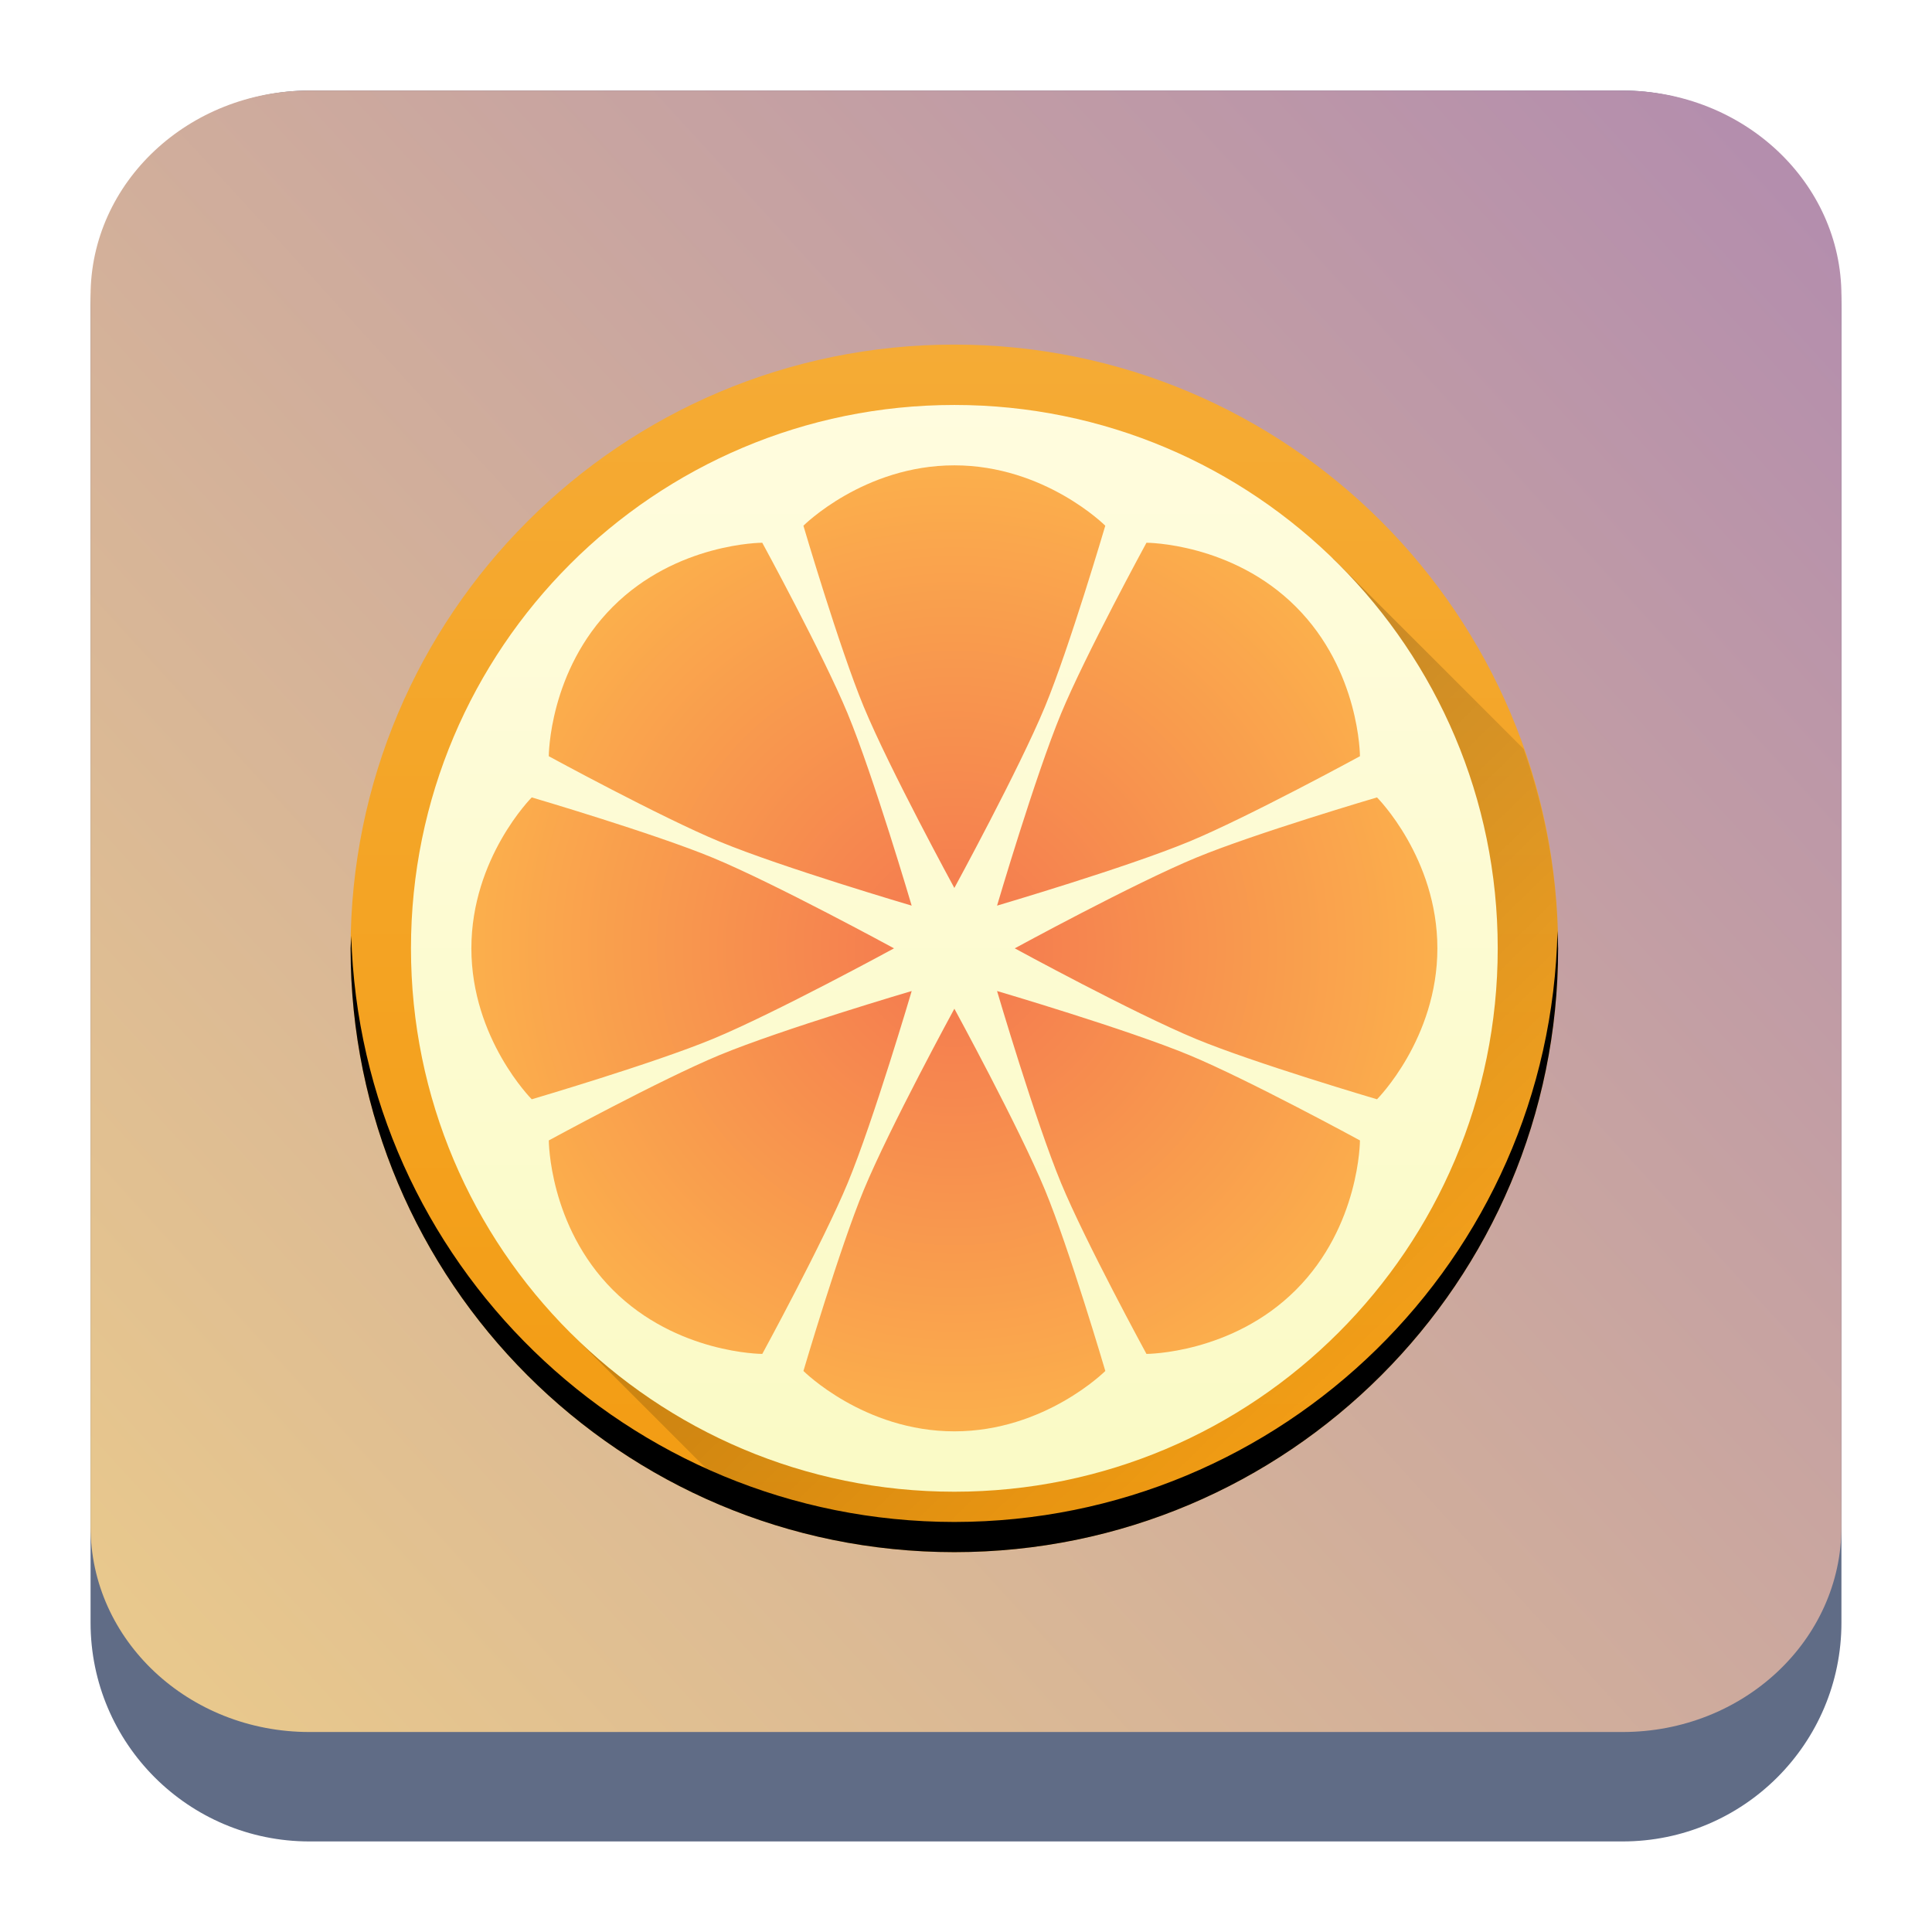
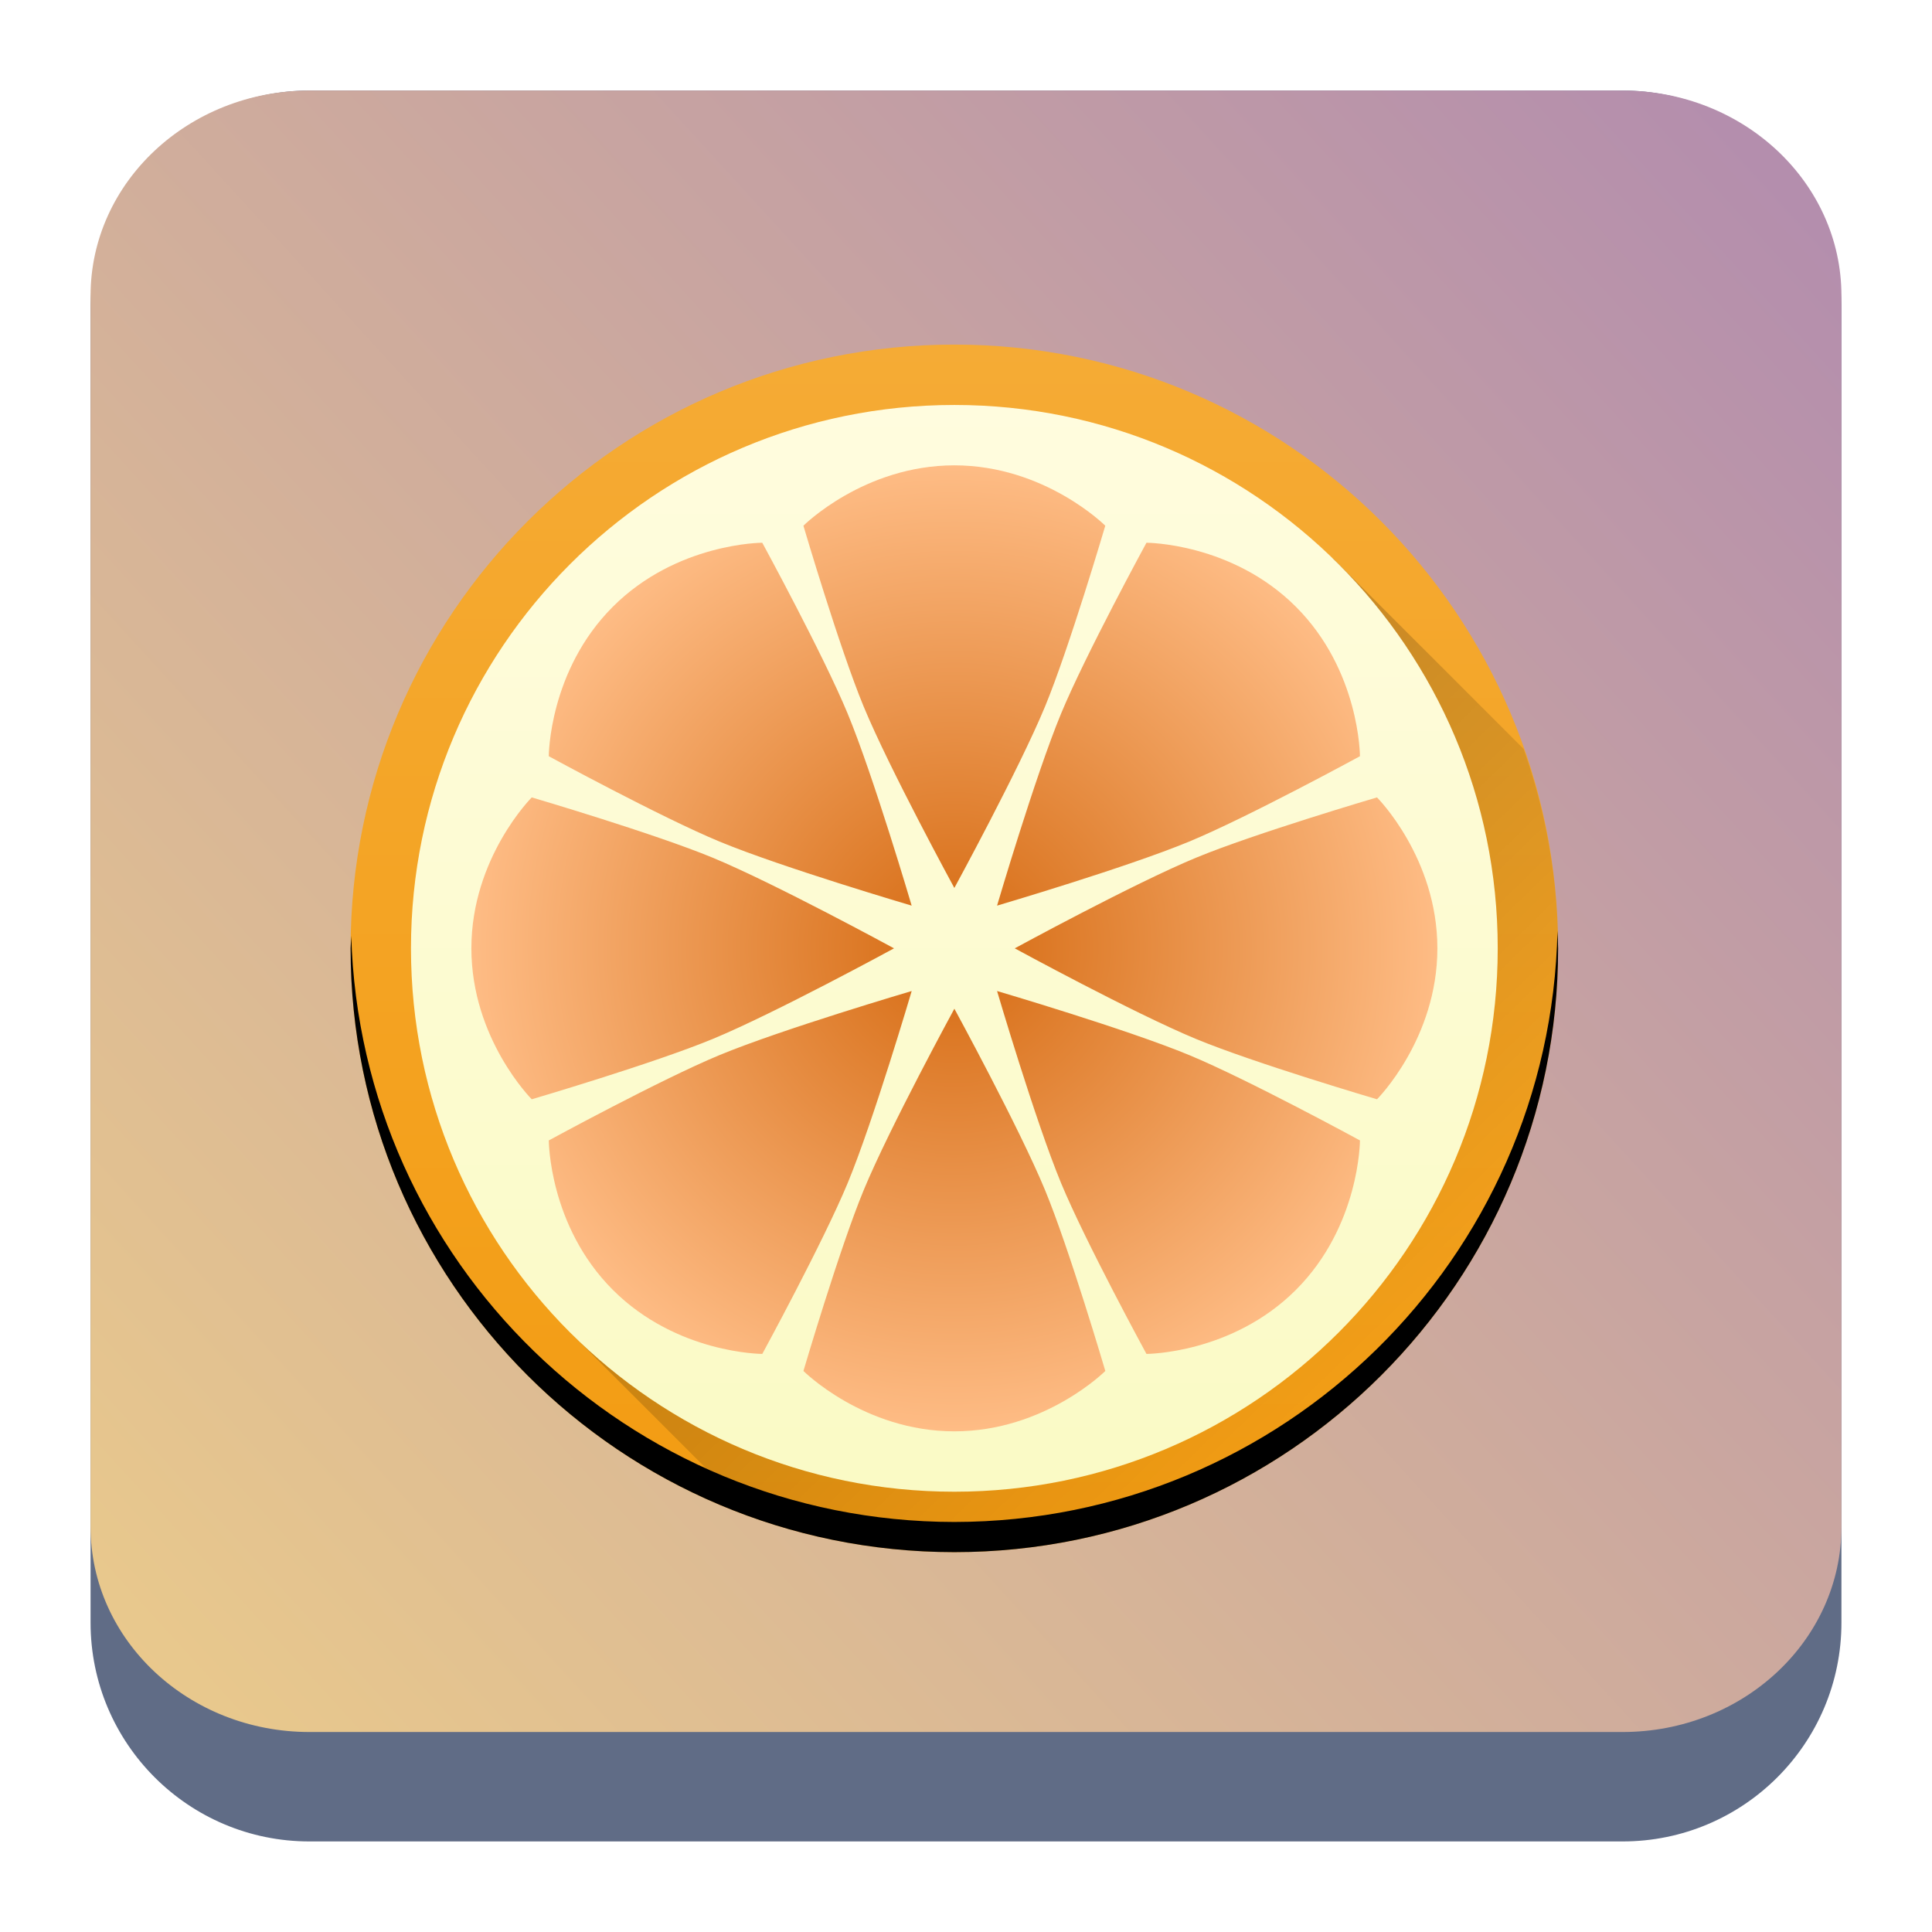
<svg xmlns="http://www.w3.org/2000/svg" xmlns:xlink="http://www.w3.org/1999/xlink" width="64" height="64" version="1.1" id="svg57">
  <defs id="defs31">
+     <linearGradient id="linearGradient1032">
+       <stop style="stop-color:#d56a11;stop-opacity:1" offset="0" id="stop1028" />
+       <stop style="stop-color:#febc85;stop-opacity:1" offset="1" id="stop1030" />
+     </linearGradient>
    <linearGradient id="a" y1="543.8" y2="513.8" x2="0" gradientUnits="userSpaceOnUse" gradientTransform="matrix(1.125,0,0,1,-51.07,0)">
      <stop stop-color="#197cf1" id="stop2" />
      <stop offset="1" stop-color="#20bcfa" id="stop4" />
    </linearGradient>
    <linearGradient xlink:href="#a" id="b" y1="44" y2="11" x2="0" gradientUnits="userSpaceOnUse" />
    <linearGradient id="c" y1="10" y2="14" x2="0" gradientUnits="userSpaceOnUse">
      <stop stop-color="#1d1e1e" id="stop8" />
      <stop offset="1" stop-color="#44484c" id="stop10" />
    </linearGradient>
    <linearGradient xlink:href="#a" id="d" y1="14" y2="10" gradientUnits="userSpaceOnUse" x2="0" />
    <linearGradient xlink:href="#a" id="e" y1="516.8" y2="503.8" x2="0" gradientUnits="userSpaceOnUse" />
    <linearGradient id="f" y1="18" y2="15" x2="0" gradientUnits="userSpaceOnUse">
      <stop stop-color="#c6cdd1" id="stop15" />
      <stop offset="1" stop-color="#e0e5e7" id="stop17" />
    </linearGradient>
    <linearGradient xlink:href="#f" id="g" y1="517.8" y2="514.8" x2="0" gradientUnits="userSpaceOnUse" />
    <linearGradient id="h" y1="19" y2="3" x2="0" gradientUnits="userSpaceOnUse" gradientTransform="translate(0,-2)">
      <stop stop-color="#7cbaf8" id="stop21" />
      <stop offset="1" stop-color="#f4fcff" id="stop23" />
    </linearGradient>
    <linearGradient id="i" y1="23" x1="16" y2="39" x2="32" gradientUnits="userSpaceOnUse">
      <stop stop-color="#292c2f" id="stop26" />
      <stop offset="1" stop-opacity="0" id="stop28" />
    </linearGradient>
    <linearGradient id="d-7" x2="0" y1="44" y2="4" gradientTransform="matrix(-0.6750001,0,0,0.6750001,40.20001,7.659364)" gradientUnits="userSpaceOnUse">
      <stop stop-color="#2f74c8" offset="0" id="stop13-4" />
      <stop stop-color="#4699d7" offset="1" id="stop15-4" />
    </linearGradient>
    <linearGradient id="b-3" x1="405.57" x2="427.57" y1="509.8" y2="533.8" gradientUnits="userSpaceOnUse">
      <stop stop-opacity=".286" offset="0" id="stop7" />
      <stop stop-opacity="0" offset="1" id="stop9" />
    </linearGradient>
    <linearGradient id="a-7" x2="0" y1="34" y2="4" gradientUnits="userSpaceOnUse" gradientTransform="matrix(0.6750001,0,0,0.6750001,7.799999,7.659364)">
      <stop stop-color="#7cbaf8" offset="0" id="stop2-8" />
      <stop stop-color="#f4fcff" offset="1" id="stop4-6" />
    </linearGradient>
    <filter id="filter875" x="-0.034" y="-0.038" width="1.068" height="1.077" color-interpolation-filters="sRGB">
      <feGaussianBlur stdDeviation="0.24" id="feGaussianBlur2646" />
    </filter>
    <linearGradient id="a-9" x1="32.351" x2="32.351" y1="2.08" y2="61.924" gradientTransform="matrix(0.7451836,0,0,0.7451836,8.097429,7.279685)" gradientUnits="userSpaceOnUse">
      <stop stop-color="#eceff4" stop-opacity=".78" offset="0" id="stop1096" />
      <stop stop-color="#eceff4" stop-opacity=".24" offset="1" id="stop1098" />
    </linearGradient>
    <radialGradient id="radialGradient991" cx="4.141" cy="6.432" r="2.117" gradientTransform="matrix(2.816327,0,0,2.816327,7.269866,6.826244)" gradientUnits="userSpaceOnUse">
      <stop stop-color="#eceff4" offset="0" id="stop1101" />
      <stop stop-color="#fff" stop-opacity="0" offset="1" id="stop1103" />
    </radialGradient>
    <radialGradient id="radialGradient1003" cx="4.141" cy="6.432" r="2.117" gradientTransform="matrix(0.56172,0,0,0.56172,10.291,-0.5379)" gradientUnits="userSpaceOnUse">
      <stop stop-color="#eceff4" offset="0" id="stop1106" />
      <stop stop-color="#fff" stop-opacity="0" offset="1" id="stop1108" />
    </radialGradient>
    <radialGradient id="radialGradient1007" cx="4.141" cy="6.432" r="2.117" gradientTransform="matrix(0.56172,0,0,0.56172,11.348,0.92917)" gradientUnits="userSpaceOnUse">
      <stop stop-color="#eceff4" offset="0" id="stop1111" />
      <stop stop-color="#fff" stop-opacity="0" offset="1" id="stop1113" />
    </radialGradient>
    <radialGradient id="radialGradient1011" cx="4.141" cy="6.432" r="2.117" gradientTransform="matrix(1.265724,0,0,1.265724,44.05026,27.31835)" gradientUnits="userSpaceOnUse">
      <stop stop-color="#eceff4" offset="0" id="stop1116" />
      <stop stop-color="#fff" stop-opacity="0" offset="1" id="stop1118" />
    </radialGradient>
    <radialGradient id="radialGradient1015" cx="4.141" cy="6.432" r="2.117" gradientTransform="matrix(1.265724,0,0,1.265724,43.69468,30.88391)" gradientUnits="userSpaceOnUse">
      <stop stop-color="#eceff4" offset="0" id="stop1121" />
      <stop stop-color="#fff" stop-opacity="0" offset="1" id="stop1123" />
    </radialGradient>
    <radialGradient id="radialGradient1019" cx="4.141" cy="6.432" r="2.117" gradientTransform="matrix(2.293181,0,0,2.293181,31.32331,22.66038)" gradientUnits="userSpaceOnUse">
      <stop stop-color="#eceff4" offset="0" id="stop1126" />
      <stop stop-color="#fff" stop-opacity="0" offset="1" id="stop1128" />
    </radialGradient>
    <radialGradient id="radialGradient1027" cx="4.141" cy="6.432" r="2.117" gradientTransform="matrix(1.423161,0,0,1.423161,15.23745,24.81035)" gradientUnits="userSpaceOnUse">
      <stop stop-color="#eceff4" offset="0" id="stop1131" />
      <stop stop-color="#fff" stop-opacity="0" offset="1" id="stop1133" />
    </radialGradient>
    <radialGradient id="radialGradient1031" cx="4.141" cy="6.432" r="2.117" gradientTransform="matrix(0.8642468,0,0,0.8642468,34.19991,44.36108)" gradientUnits="userSpaceOnUse">
      <stop stop-color="#eceff4" offset="0" id="stop1136" />
      <stop stop-color="#fff" stop-opacity="0" offset="1" id="stop1138" />
    </radialGradient>
    <radialGradient id="radialGradient1035" cx="4.141" cy="6.432" r="2.117" gradientTransform="matrix(1.319412,0,0,1.319412,26.77271,28.21678)" gradientUnits="userSpaceOnUse">
      <stop stop-color="#eceff4" offset="0" id="stop1141" />
      <stop stop-color="#fff" stop-opacity="0" offset="1" id="stop1143" />
    </radialGradient>
    <radialGradient id="radialGradient1039" cx="4.141" cy="6.432" r="2.117" gradientTransform="matrix(0.6322812,0,0,0.6322812,45.37396,40.11888)" gradientUnits="userSpaceOnUse">
      <stop stop-color="#eceff4" offset="0" id="stop1146" />
      <stop stop-color="#fff" stop-opacity="0" offset="1" id="stop1148" />
    </radialGradient>
    <radialGradient id="radialGradient1043" cx="4.141" cy="6.432" r="2.117" gradientTransform="matrix(0.6322812,0,0,0.6322812,42.19143,37.73198)" gradientUnits="userSpaceOnUse">
      <stop stop-color="#eceff4" offset="0" id="stop1151" />
      <stop stop-color="#fff" stop-opacity="0" offset="1" id="stop1153" />
    </radialGradient>
    <linearGradient xlink:href="#linearGradient22063-0" id="linearGradient22065-6" x1="-22" y1="5.111" x2="-6.444" y2="-9.111" gradientUnits="userSpaceOnUse" gradientTransform="matrix(3.625,0,0,3.625,82.75,39.25)" />
    <linearGradient id="linearGradient22063-0">
      <stop style="stop-color:#ebcb8b;stop-opacity:1;" offset="0" id="stop22059-6" />
      <stop style="stop-color:#b48ead;stop-opacity:1;" offset="1" id="stop22061-2" />
    </linearGradient>
    <radialGradient id="radialGradient1039-6" cx="4.141" cy="6.432" r="2.117" gradientTransform="matrix(0.6322812,0,0,0.6322812,-48.69383,-20.05062)" gradientUnits="userSpaceOnUse">
      <stop stop-color="#eceff4" offset="0" id="stop1146-1" />
      <stop stop-color="#fff" stop-opacity="0" offset="1" id="stop1148-8" />
    </radialGradient>
    <filter id="d-5" x="-0.014" y="-0.017" width="1.029" height="1.035" color-interpolation-filters="sRGB">
      <feGaussianBlur stdDeviation=".75" id="feGaussianBlur4220" />
    </filter>
    <radialGradient id="c-0" cx="199.22" cy="60.978" r="62.148" gradientTransform="matrix(0.4275647,-1.2850931e-8,3.2631128e-8,1.161409,-52.99955,-41.91592)" gradientUnits="userSpaceOnUse">
      <stop stop-color="#eceff4" offset="0" id="stop4215" />
      <stop stop-color="#cbccce" stop-opacity="0" offset="1" id="stop4217" />
    </radialGradient>
    <linearGradient id="j" x1="23.844" x2="23.816" y1="17.574" y2="85.151" gradientTransform="matrix(0.3263113,0,0,0.3212666,10.21671,9.788885)" gradientUnits="userSpaceOnUse">
      <stop stop-color="#88c0d0" offset="0" id="stop4244" />
      <stop stop-color="#5e81ac" offset="1" id="stop4246" />
    </linearGradient>
    <filter id="h-3" x="-0.08" y="-0.245" width="1.161" height="1.491" color-interpolation-filters="sRGB">
      <feGaussianBlur stdDeviation="1.479" id="feGaussianBlur4236" />
    </filter>
    <linearGradient id="e-6" x1="174.79" x2="174.86" y1="109.47" y2="118.12" gradientTransform="matrix(0.3263113,0,0,0.3212666,-26.16081,9.315339)" gradientUnits="userSpaceOnUse">
      <stop stop-color="#909090" offset="0" id="stop4223" />
      <stop stop-color="#727272" stop-opacity="0" offset="1" id="stop4225" />
    </linearGradient>
    <radialGradient id="f-1" cx="178.79" cy="120.7" r="22.055" gradientTransform="matrix(1.259237,-7.3890852e-8,0,0.04459174,-192.959,42.71137)" gradientUnits="userSpaceOnUse">
      <stop stop-color="#a6aebf" offset="0" id="stop4228" />
      <stop stop-color="#eceff4" offset="1" id="stop4230" />
    </radialGradient>
    <filter id="g-0" x="-0.025" y="-0.504" width="1.05" height="2.008" color-interpolation-filters="sRGB">
      <feGaussianBlur stdDeviation=".328" id="feGaussianBlur4233" />
    </filter>
    <linearGradient id="i-6" x1="183.06" x2="183.06" y1="129.42" y2="127.06" gradientTransform="matrix(0.3263113,0,0,0.3212666,-26.16081,9.315339)" gradientUnits="userSpaceOnUse">
      <stop stop-color="#a6aebf" offset="0" id="stop4239" />
      <stop stop-color="#636363" stop-opacity="0" offset="1" id="stop4241" />
    </linearGradient>
    <linearGradient id="a-3" y1="542.8" y2="503.8" x2="0" gradientUnits="userSpaceOnUse" gradientTransform="translate(-384.57,504.56)">
      <stop stop-color="#f39c12" id="stop226" />
      <stop offset="1" stop-color="#f5ab35" id="stop228" />
    </linearGradient>
    <linearGradient id="d-6" y1="23.23" x1="23.701" y2="37.955" x2="37.996" gradientUnits="userSpaceOnUse">
      <stop id="stop241" />
      <stop offset="1" stop-opacity="0" id="stop243" />
    </linearGradient>
    <linearGradient id="b-7" y1="505.8" y2="541.8" x2="0" gradientUnits="userSpaceOnUse" gradientTransform="translate(-384.57,504.56)">
      <stop stop-color="#fffcde" id="stop231" />
      <stop offset="1" stop-color="#fafac5" id="stop233" />
    </linearGradient>
    <radialGradient cx="24" cy="1028.36" id="c-5" r="16" gradientUnits="userSpaceOnUse" gradientTransform="matrix(1.23105,0.00334,-0.00334,1.23128,-2.11,-237.92)" xlink:href="#d-6">
      <stop stop-color="#f47750" id="stop236" />
      <stop offset="1" stop-color="#fdbc4b" id="stop238" />
    </radialGradient>
+     <radialGradient xlink:href="#linearGradient1032" id="radialGradient1034" cx="24.001" cy="1028.36" fx="24.001" fy="1028.36" r="16" gradientUnits="userSpaceOnUse" />
  </defs>
  <path d="M 3,10.25 C 3,6.246 6.246,3 10.25,3 h 43.5 c 4.004,0 7.25,3.246 7.25,7.25 v 43.5 c 0,4.004 -3.246,7.25 -7.25,7.25 H 10.25 C 6.246,61 3,57.754 3,53.75 Z" id="path736-7" style="fill:#606c86;fill-opacity:1;stroke-width:3.625" />
  <path d="M 3,9.797 C 3,6.043 6.246,3 10.25,3 h 43.5 c 4.004,0 7.25,3.043 7.25,6.797 v 40.781 c 0,3.754 -3.246,6.797 -7.25,6.797 H 10.25 C 6.246,57.375 3,54.332 3,50.578 Z" id="path738-9" style="fill:url(#linearGradient22065-6);fill-opacity:1;stroke-width:3.625" />
  <g stroke-linejoin="round" transform="translate(7.61401,-996.945)" id="g262">
    <g stroke-width="0.5" id="g252">
      <circle cx="24" cy="1028.36" r="20" id="circle248" style="fill:url(#a-3)" />
      <path d="m 43.979,1027.78 a 20,20 0 0 1 -19.979,19.582 20,20 0 0 1 -19.979,-19.418 20,20 0 0 0 -0.021,0.418 20,20 0 0 0 20,20 20,20 0 0 0 20,-20 20,20 0 0 0 -0.021,-0.582" id="path250" />
    </g>
    <g stroke-width="2" id="g260">
      <path opacity="0.2" d="m 36.541,11.08 c -10.01,6.974 -25.22,25.691 -25.22,25.691 l 6.08,6.08 a 20,20 0 0 0 6.602,1.145 20,20 0 0 0 20,-20 20,20 0 0 0 -1.145,-6.602 z" transform="translate(0,1004.36)" id="path254" style="fill:url(#d-6)" />
      <circle cx="24" cy="1028.36" r="18" stroke-linecap="round" id="circle256" style="fill:url(#b-7)" />
-       <path d="m 24,1012.36 c -3,0 -5,2 -5,2 0,0 1.193,4.052 2,6 0.856,2.066 3,6 3,6 0,0 2.144,-3.934 3,-6 0.807,-1.948 2,-6 2,-6 0,0 -2,-2 -5,-2 m -6.363,2.564 c 0,0 -2.83,0 -4.951,2.121 -2.121,2.121 -2.121,4.951 -2.121,4.951 0,0 3.71,2.02 5.658,2.828 2.066,0.856 6.363,2.121 6.363,2.121 0,0 -1.265,-4.297 -2.121,-6.363 -0.807,-1.948 -2.828,-5.658 -2.828,-5.658 m 12.727,0 c 0,0 -2.02,3.71 -2.828,5.658 -0.856,2.066 -2.121,6.363 -2.121,6.363 0,0 4.297,-1.265 6.363,-2.121 1.948,-0.807 5.658,-2.828 5.658,-2.828 0,0 0,-2.83 -2.121,-4.951 -2.121,-2.121 -4.951,-2.121 -4.951,-2.121 m -20.363,8.436 c 0,0 -2,2 -2,5 0,3 2,5 2,5 0,0 4.052,-1.193 6,-2 2.066,-0.856 6,-3 6,-3 0,0 -3.934,-2.144 -6,-3 -1.948,-0.807 -6,-2 -6,-2 m 28,0 c 0,0 -4.052,1.193 -6,2 -2.066,0.856 -6,3 -6,3 0,0 3.934,2.144 6,3 1.948,0.807 6,2 6,2 0,0 2,-2 2,-5 0,-3 -2,-5 -2,-5 m -15.414,6.414 c 0,0 -4.297,1.265 -6.363,2.121 -1.948,0.807 -5.658,2.828 -5.658,2.828 0,0 0,2.83 2.121,4.951 2.121,2.121 4.951,2.121 4.951,2.121 0,0 2.02,-3.71 2.828,-5.658 0.856,-2.066 2.121,-6.363 2.121,-6.363 m 2.828,0 c 0,0 1.265,4.297 2.121,6.363 0.807,1.948 2.828,5.658 2.828,5.658 0,0 2.83,0 4.951,-2.121 2.121,-2.121 2.121,-4.951 2.121,-4.951 0,0 -3.71,-2.02 -5.658,-2.828 -2.066,-0.856 -6.363,-2.121 -6.363,-2.121 m -1.414,0.586 c 0,0 -2.144,3.934 -3,6 -0.807,1.948 -2,6 -2,6 0,0 2,2 5,2 3,0 5,-2 5,-2 0,0 -1.193,-4.052 -2,-6 -0.856,-2.066 -3,-6 -3,-6" id="path258" style="fill:url(#c-5);fill-opacity:1.0" />
+       <path d="m 24,1012.36 c -3,0 -5,2 -5,2 0,0 1.193,4.052 2,6 0.856,2.066 3,6 3,6 0,0 2.144,-3.934 3,-6 0.807,-1.948 2,-6 2,-6 0,0 -2,-2 -5,-2 m -6.363,2.564 c 0,0 -2.83,0 -4.951,2.121 -2.121,2.121 -2.121,4.951 -2.121,4.951 0,0 3.71,2.02 5.658,2.828 2.066,0.856 6.363,2.121 6.363,2.121 0,0 -1.265,-4.297 -2.121,-6.363 -0.807,-1.948 -2.828,-5.658 -2.828,-5.658 m 12.727,0 c 0,0 -2.02,3.71 -2.828,5.658 -0.856,2.066 -2.121,6.363 -2.121,6.363 0,0 4.297,-1.265 6.363,-2.121 1.948,-0.807 5.658,-2.828 5.658,-2.828 0,0 0,-2.83 -2.121,-4.951 -2.121,-2.121 -4.951,-2.121 -4.951,-2.121 m -20.363,8.436 c 0,0 -2,2 -2,5 0,3 2,5 2,5 0,0 4.052,-1.193 6,-2 2.066,-0.856 6,-3 6,-3 0,0 -3.934,-2.144 -6,-3 -1.948,-0.807 -6,-2 -6,-2 m 28,0 c 0,0 -4.052,1.193 -6,2 -2.066,0.856 -6,3 -6,3 0,0 3.934,2.144 6,3 1.948,0.807 6,2 6,2 0,0 2,-2 2,-5 0,-3 -2,-5 -2,-5 m -15.414,6.414 c 0,0 -4.297,1.265 -6.363,2.121 -1.948,0.807 -5.658,2.828 -5.658,2.828 0,0 0,2.83 2.121,4.951 2.121,2.121 4.951,2.121 4.951,2.121 0,0 2.02,-3.71 2.828,-5.658 0.856,-2.066 2.121,-6.363 2.121,-6.363 m 2.828,0 c 0,0 1.265,4.297 2.121,6.363 0.807,1.948 2.828,5.658 2.828,5.658 0,0 2.83,0 4.951,-2.121 2.121,-2.121 2.121,-4.951 2.121,-4.951 0,0 -3.71,-2.02 -5.658,-2.828 -2.066,-0.856 -6.363,-2.121 -6.363,-2.121 m -1.414,0.586 c 0,0 -2.144,3.934 -3,6 -0.807,1.948 -2,6 -2,6 0,0 2,2 5,2 3,0 5,-2 5,-2 0,0 -1.193,-4.052 -2,-6 -0.856,-2.066 -3,-6 -3,-6" id="path258" style="fill-opacity:1;fill:url(#radialGradient1034)" />
    </g>
  </g>
</svg>
